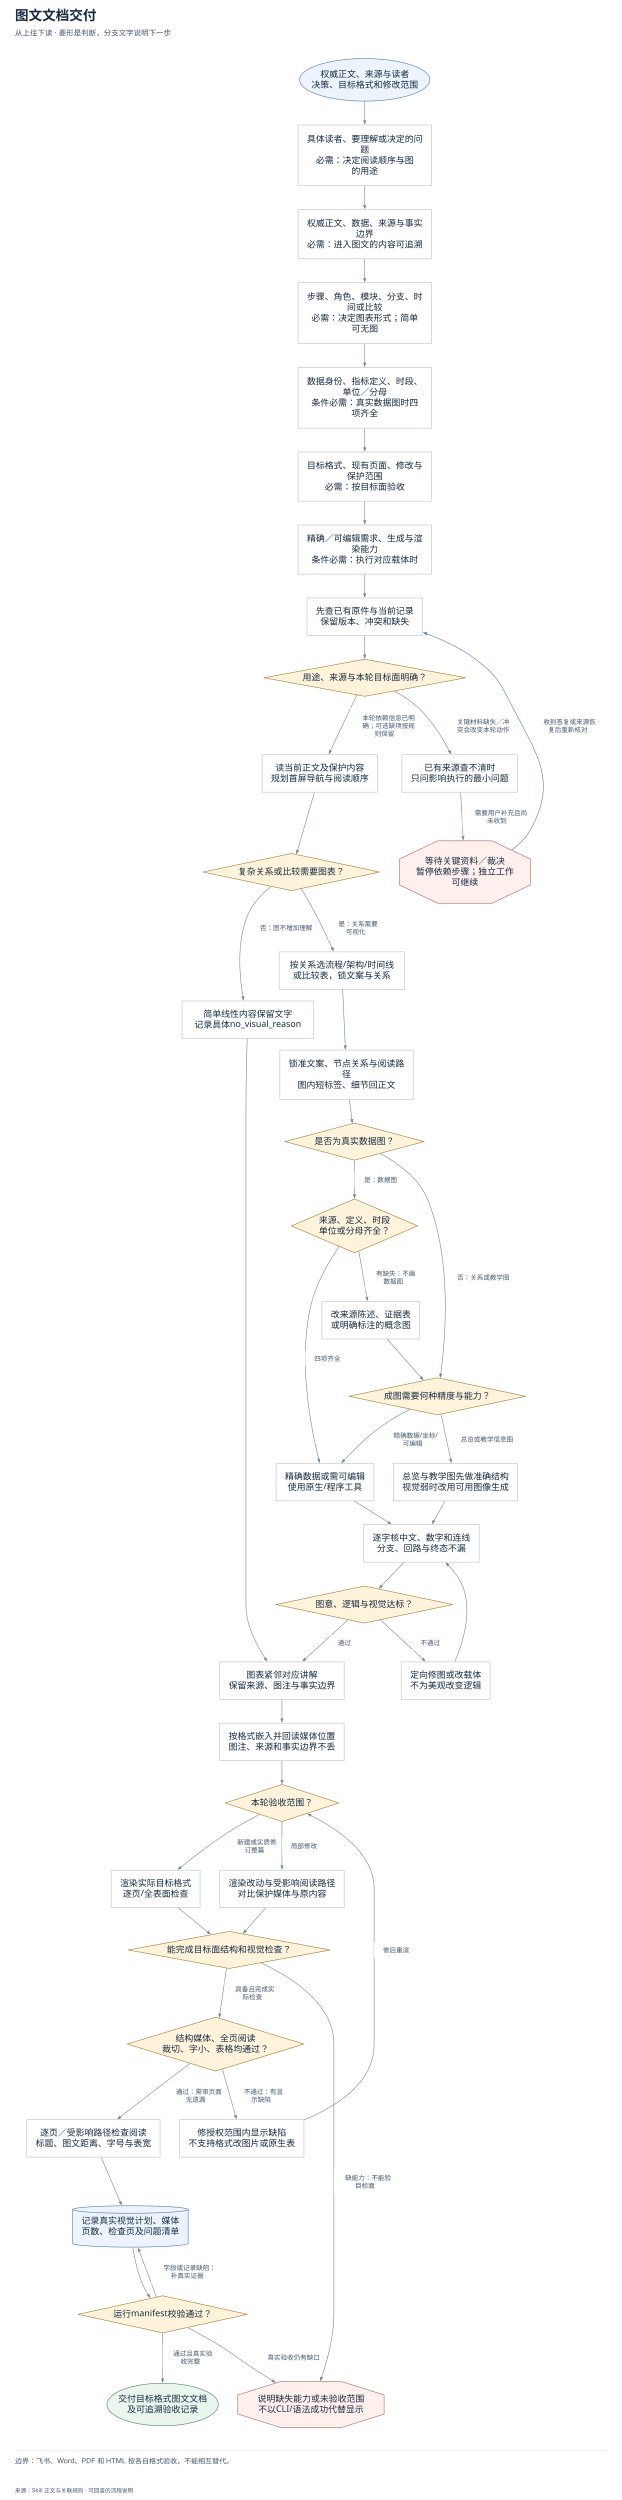
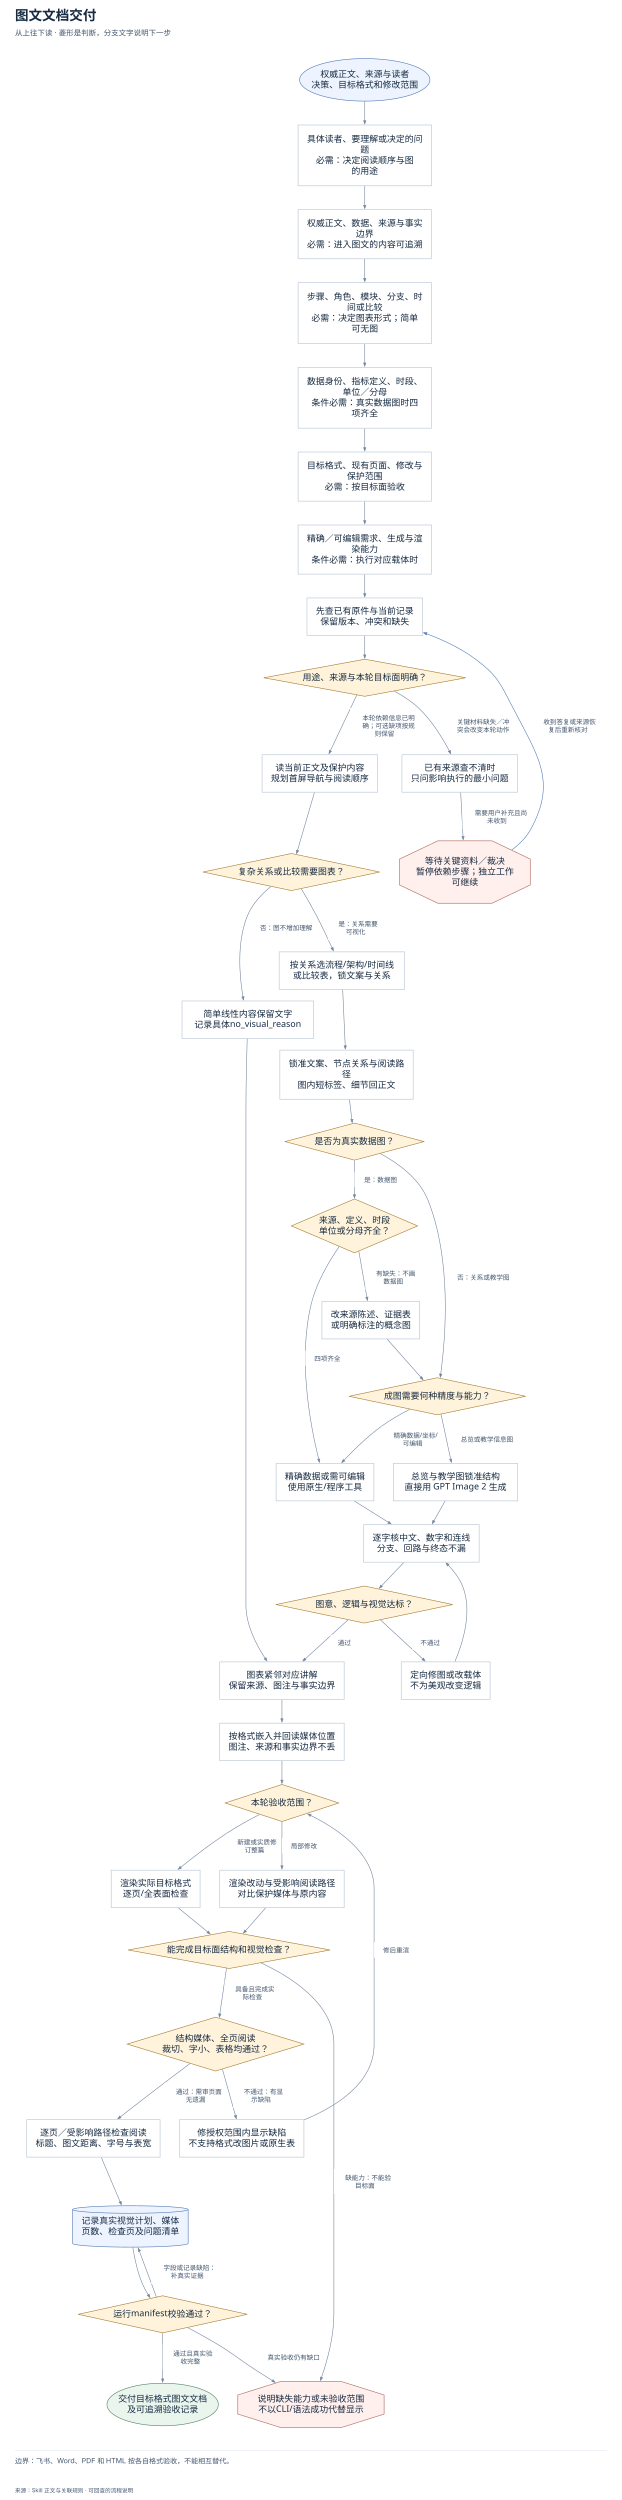
<svg xmlns="http://www.w3.org/2000/svg" data-artifact-sha256="50a462e231dda37c123e72fa4818149b2a394c55366f23f136367c5c7f6d0047" viewBox="0 0 1329.00 5344.00" width="1329.00" height="5344.00" role="img" aria-labelledby="title desc" data-entry-x="779.69" data-definition-sha256="e67b9686ef25dce59b0fc3d3641ad35fe574919815a71d1eef612246028b77f5" data-renderer="viz-3.31.0">
  <rect width="100%" height="100%" fill="white" />
  <g font-family="-apple-system,BlinkMacSystemFont,PingFang SC,sans-serif" fill="#172b42">
    <text x="32" y="43" font-size="29" font-weight="600">图文文档交付</text>
    <text x="32" y="76" font-size="16" fill="#43566e">从上往下读 · 菱形是判断，分支文字说明下一步</text>
  </g>
  <svg x="32.00" y="100" width="1265" height="5114" viewBox="0 0 1265 5114">
    <g id="graph0" class="graph" transform="scale(1 1) rotate(0) translate(25.2 5089.13)">
      <g id="edge30" class="edge">
        <path fill="none" stroke="#71839b" stroke-width="1.2" d="M722.49,-4972.59C722.49,-4959.7 722.49,-4945.29 722.49,-4931.15" />
        <polygon fill="#71839b" stroke="#71839b" stroke-width="1.2" points="724.94,-4931.22 722.49,-4924.22 720.04,-4931.22 724.94,-4931.22" />
      </g>
      <g id="edge1" class="edge">
        <path fill="none" stroke="#71839b" stroke-width="1.2" d="M615.01,-3495.5C604.65,-3460.05 589.41,-3407.91 578.57,-3370.84" />
        <polygon fill="#71839b" stroke="#71839b" stroke-width="1.2" points="581.02,-3370.48 576.7,-3364.45 576.32,-3371.86 581.02,-3370.48" />
      </g>
      <g id="edge2" class="edge">
        <path fill="none" stroke="#71839b" stroke-width="1.2" d="M522.07,-3294.41C503.05,-3278.74 482.74,-3257.71 472.49,-3233.4 448.63,-3176.82 454.34,-3104.74 462.13,-3058.09" />
        <polygon fill="#71839b" stroke="#71839b" stroke-width="1.2" points="464.5,-3058.8 463.29,-3051.48 459.67,-3057.95 464.5,-3058.8" />
        <polygon fill="white" stroke="none" points="472.49,-3189.9 472.49,-3222.9 608.49,-3222.9 608.49,-3189.9 472.49,-3189.9" />
        <text xml:space="preserve" text-anchor="start" x="498.49" y="-3200.8" font-family="PingFang SC" font-size="14.00" fill="#43566e">否：图不增加理解</text>
      </g>
      <g id="edge3" class="edge">
        <path fill="none" stroke="#71839b" stroke-width="1.2" d="M586.64,-3289.62C596.67,-3272.86 608.59,-3252.3 618.49,-3233.4 630.49,-3210.49 642.75,-3184.48 652.65,-3162.72" />
        <polygon fill="#71839b" stroke="#71839b" stroke-width="1.2" points="654.78,-3163.96 655.43,-3156.57 650.31,-3161.94 654.78,-3163.96" />
        <polygon fill="white" stroke="none" points="643.7,-3179.4 643.7,-3233.4 751.7,-3233.4 751.7,-3179.4 643.7,-3179.4" />
        <text xml:space="preserve" text-anchor="start" x="666.2" y="-3209.2" font-family="PingFang SC" font-size="14.00" fill="#43566e">是：关系需要</text>
        <text xml:space="preserve" text-anchor="start" x="681.95" y="-3192.4" font-family="PingFang SC" font-size="14.00" fill="#43566e">可视化</text>
      </g>
      <g id="edge4" class="edge">
        <path fill="none" stroke="#71839b" stroke-width="1.2" d="M471.2,-2969.04C470.03,-2929.85 468.49,-2868 468.49,-2814.44 468.49,-2814.44 468.49,-2814.44 468.49,-1758.26 468.49,-1716.9 489.51,-1674.91 509.59,-1644.25" />
        <polygon fill="#71839b" stroke="#71839b" stroke-width="1.2" points="511.51,-1645.78 513.38,-1638.61 507.44,-1643.05 511.51,-1645.78" />
      </g>
      <g id="edge42" class="edge">
        <path fill="none" stroke="#71839b" stroke-width="1.2" d="M675.28,-3073.99C676.8,-3040.48 679,-2991.83 680.75,-2953.4" />
        <polygon fill="#71839b" stroke="#71839b" stroke-width="1.2" points="683.18,-2953.78 681.05,-2946.68 678.29,-2953.56 683.18,-2953.78" />
      </g>
      <g id="edge5" class="edge">
        <path fill="none" stroke="#71839b" stroke-width="1.2" d="M700.49,-2708.73C700.49,-2687.2 700.49,-2659.9 700.49,-2635.2" />
        <polygon fill="#71839b" stroke="#71839b" stroke-width="1.2" points="702.94,-2635.4 700.49,-2628.4 698.04,-2635.4 702.94,-2635.4" />
        <polygon fill="white" stroke="none" points="700.49,-2651.24 700.49,-2684.24 794.49,-2684.24 794.49,-2651.24 700.49,-2651.24" />
        <text xml:space="preserve" text-anchor="start" x="721.24" y="-2662.14" font-family="PingFang SC" font-size="14.00" fill="#43566e">是：数据图</text>
      </g>
      <g id="edge6" class="edge">
        <path fill="none" stroke="#71839b" stroke-width="1.2" d="M755.49,-2723.38C792.61,-2703.36 838.06,-2671.02 856.49,-2626.24 908.86,-2498.98 895.59,-2331.49 884.88,-2251.64" />
        <polygon fill="#71839b" stroke="#71839b" stroke-width="1.2" points="887.36,-2251.67 883.97,-2245.07 882.51,-2252.34 887.36,-2251.67" />
        <polygon fill="white" stroke="none" points="893.93,-2442.54 893.93,-2475.54 1029.93,-2475.54 1029.93,-2442.54 893.93,-2442.54" />
        <text xml:space="preserve" text-anchor="start" x="919.93" y="-2453.44" font-family="PingFang SC" font-size="14.00" fill="#43566e">否：关系或教学图</text>
      </g>
      <g id="edge8" class="edge">
        <path fill="none" stroke="#71839b" stroke-width="1.2" d="M709.82,-2514.41C715.18,-2483.83 721.87,-2445.72 727.07,-2416.05" />
        <polygon fill="#71839b" stroke="#71839b" stroke-width="1.2" points="729.45,-2416.64 728.25,-2409.32 724.63,-2415.79 729.45,-2416.64" />
        <polygon fill="white" stroke="none" points="724.17,-2432.04 724.17,-2486.04 832.17,-2486.04 832.17,-2432.04 724.17,-2432.04" />
        <text xml:space="preserve" text-anchor="start" x="746.67" y="-2461.84" font-family="PingFang SC" font-size="14.00" fill="#43566e">有缺失：不画</text>
        <text xml:space="preserve" text-anchor="start" x="762.42" y="-2445.04" font-family="PingFang SC" font-size="14.00" fill="#43566e">数据图</text>
      </g>
      <g id="edge7" class="edge">
        <path fill="none" stroke="#71839b" stroke-width="1.2" d="M667.95,-2524.66C646.7,-2493.76 620.84,-2450.11 609.49,-2407.04 578.3,-2288.74 605.8,-2143.39 624.17,-2069.65" />
        <polygon fill="#71839b" stroke="#71839b" stroke-width="1.2" points="626.45,-2070.6 625.8,-2063.21 621.7,-2069.4 626.45,-2070.6" />
        <polygon fill="white" stroke="none" points="595.51,-2269.05 595.51,-2302.05 675.51,-2302.05 675.51,-2269.05 595.51,-2269.05" />
        <text xml:space="preserve" text-anchor="start" x="614.51" y="-2279.95" font-family="PingFang SC" font-size="14.00" fill="#43566e">四项齐全</text>
      </g>
      <g id="edge9" class="edge">
        <path fill="none" stroke="#71839b" stroke-width="1.2" d="M770.23,-2326.76C792.23,-2301.87 820.6,-2269.79 842.63,-2244.87" />
        <polygon fill="#71839b" stroke="#71839b" stroke-width="1.2" points="844.37,-2246.6 847.17,-2239.74 840.7,-2243.36 844.37,-2246.6" />
      </g>
      <g id="edge10" class="edge">
        <path fill="none" stroke="#71839b" stroke-width="1.2" d="M818.69,-2176.59C798.53,-2166.28 776.32,-2153.64 757.49,-2139.85 728.6,-2118.69 699.87,-2090.75 677.77,-2067.37" />
        <polygon fill="#71839b" stroke="#71839b" stroke-width="1.2" points="679.82,-2065.98 673.25,-2062.54 676.25,-2069.33 679.82,-2065.98" />
        <polygon fill="white" stroke="none" points="757.49,-2085.85 757.49,-2139.85 881.49,-2139.85 881.49,-2085.85 757.49,-2085.85" />
        <text xml:space="preserve" text-anchor="start" x="784.1" y="-2115.65" font-family="PingFang SC" font-size="14.00" fill="#43566e">精确数据/坐标/</text>
        <text xml:space="preserve" text-anchor="start" x="803.74" y="-2098.85" font-family="PingFang SC" font-size="14.00" fill="#43566e">可编辑</text>
      </g>
      <g id="edge11" class="edge">
        <path fill="none" stroke="#71839b" stroke-width="1.2" d="M885.47,-2166.26C891.48,-2138.28 899.77,-2099.72 906.26,-2069.48" />
        <polygon fill="#71839b" stroke="#71839b" stroke-width="1.2" points="908.58,-2070.32 907.66,-2062.96 903.79,-2069.29 908.58,-2070.32" />
        <polygon fill="white" stroke="none" points="901.63,-2096.35 901.63,-2129.35 1037.63,-2129.35 1037.63,-2096.35 901.63,-2096.35" />
        <text xml:space="preserve" text-anchor="start" x="927.63" y="-2107.25" font-family="PingFang SC" font-size="14.00" fill="#43566e">总览或教学信息图</text>
      </g>
      <g id="edge12" class="edge">
        <path fill="none" stroke="#71839b" stroke-width="1.2" d="M700.69,-1980.27C723.63,-1965.91 749.68,-1949.6 773.19,-1934.88" />
        <polygon fill="#71839b" stroke="#71839b" stroke-width="1.2" points="774.23,-1937.12 778.86,-1931.33 771.63,-1932.97 774.23,-1937.12" />
      </g>
      <g id="edge13" class="edge">
        <path fill="none" stroke="#71839b" stroke-width="1.2" d="M894.19,-1980.45C886.62,-1967.07 878.08,-1951.99 870.2,-1938.06" />
        <polygon fill="#71839b" stroke="#71839b" stroke-width="1.2" points="872.38,-1936.93 866.8,-1932.05 868.11,-1939.35 872.38,-1936.93" />
      </g>
      <g id="edge14" class="edge">
        <path fill="none" stroke="#71839b" stroke-width="1.2" d="M806.22,-1849.58C791,-1833.54 773.45,-1815.04 758.28,-1799.05" />
        <polygon fill="#71839b" stroke="#71839b" stroke-width="1.2" points="760.22,-1797.53 753.63,-1794.14 756.67,-1800.91 760.22,-1797.53" />
      </g>
      <g id="edge15" class="edge">
        <path fill="none" stroke="#71839b" stroke-width="1.2" d="M755.86,-1726.54C781.74,-1702.66 817.56,-1669.59 846.44,-1642.94" />
        <polygon fill="#71839b" stroke="#71839b" stroke-width="1.2" points="848.05,-1644.79 851.53,-1638.24 844.73,-1641.19 848.05,-1644.79" />
        <polygon fill="white" stroke="none" points="824.07,-1661.66 824.07,-1694.66 890.07,-1694.66 890.07,-1661.66 824.07,-1661.66" />
        <text xml:space="preserve" text-anchor="start" x="841.32" y="-1672.56" font-family="PingFang SC" font-size="14.00" fill="#43566e">不通过</text>
      </g>
      <g id="edge17" class="edge">
        <path fill="none" stroke="#71839b" stroke-width="1.2" d="M686.72,-1726.54C660.55,-1702.66 624.31,-1669.59 595.1,-1642.94" />
        <polygon fill="#71839b" stroke="#71839b" stroke-width="1.2" points="596.76,-1641.14 589.94,-1638.23 593.46,-1644.76 596.76,-1641.14" />
        <polygon fill="white" stroke="none" points="649.25,-1661.66 649.25,-1694.66 701.25,-1694.66 701.25,-1661.66 649.25,-1661.66" />
        <text xml:space="preserve" text-anchor="start" x="664.75" y="-1672.56" font-family="PingFang SC" font-size="14.00" fill="#43566e">通过</text>
      </g>
      <g id="edge16" class="edge">
        <path fill="none" stroke="#71839b" stroke-width="1.2" d="M915.1,-1637.21C932.88,-1678.79 953.26,-1745.47 931.49,-1798.86 924.75,-1815.39 913.36,-1830.52 900.97,-1843.48" />
        <polygon fill="#71839b" stroke="#71839b" stroke-width="1.2" points="899.31,-1841.68 896.11,-1848.37 902.78,-1845.13 899.31,-1841.68" />
      </g>
      <g id="edge44" class="edge">
        <path fill="none" stroke="#71839b" stroke-width="1.2" d="M545.49,-1556.27C545.49,-1543.26 545.49,-1528.64 545.49,-1515.04" />
        <polygon fill="#71839b" stroke="#71839b" stroke-width="1.2" points="547.94,-1515.1 545.49,-1508.1 543.04,-1515.1 547.94,-1515.1" />
      </g>
      <g id="edge18" class="edge">
        <path fill="none" stroke="#71839b" stroke-width="1.2" d="M497.65,-1310.6C475.78,-1299.28 449.82,-1285.02 427.49,-1270.48 393.41,-1248.29 357.37,-1220.52 328.94,-1197.49" />
        <polygon fill="#71839b" stroke="#71839b" stroke-width="1.2" points="330.64,-1195.72 323.66,-1193.2 327.54,-1199.52 330.64,-1195.72" />
        <polygon fill="white" stroke="none" points="427.49,-1216.48 427.49,-1270.48 535.49,-1270.48 535.49,-1216.48 427.49,-1216.48" />
        <text xml:space="preserve" text-anchor="start" x="449.99" y="-1246.28" font-family="PingFang SC" font-size="14.00" fill="#43566e">新建或实质修</text>
        <text xml:space="preserve" text-anchor="start" x="465.74" y="-1229.48" font-family="PingFang SC" font-size="14.00" fill="#43566e">订整篇</text>
      </g>
      <g id="edge19" class="edge">
        <path fill="none" stroke="#71839b" stroke-width="1.2" d="M545.49,-1295.12C545.49,-1267.43 545.49,-1230.05 545.49,-1200.51" />
        <polygon fill="#71839b" stroke="#71839b" stroke-width="1.2" points="547.94,-1200.82 545.49,-1193.82 543.04,-1200.82 547.94,-1200.82" />
        <polygon fill="white" stroke="none" points="545.49,-1226.98 545.49,-1259.98 625.49,-1259.98 625.49,-1226.98 545.49,-1226.98" />
        <text xml:space="preserve" text-anchor="start" x="564.49" y="-1237.88" font-family="PingFang SC" font-size="14.00" fill="#43566e">局部修改</text>
      </g>
      <g id="edge20" class="edge">
        <path fill="none" stroke="#71839b" stroke-width="1.2" d="M323.45,-1111.2C343.62,-1094.68 366.98,-1075.54 386.89,-1059.23" />
        <polygon fill="#71839b" stroke="#71839b" stroke-width="1.2" points="388.24,-1061.3 392.1,-1054.97 385.13,-1057.51 388.24,-1061.3" />
      </g>
      <g id="edge21" class="edge">
        <path fill="none" stroke="#71839b" stroke-width="1.2" d="M510.97,-1111.2C497.23,-1095.56 481.43,-1077.58 467.62,-1061.87" />
        <polygon fill="#71839b" stroke="#71839b" stroke-width="1.2" points="469.5,-1060.3 463.04,-1056.66 465.82,-1063.53 469.5,-1060.3" />
      </g>
      <g id="edge22" class="edge">
        <path fill="none" stroke="#71839b" stroke-width="1.2" d="M500.61,-993.28C566.51,-962.55 656.49,-905.13 656.49,-820.69 656.49,-820.69 656.49,-820.69 656.49,-241.06 656.49,-194.95 642.9,-144.48 630.04,-107.04" />
        <polygon fill="#71839b" stroke="#71839b" stroke-width="1.2" points="632.37,-106.28 627.74,-100.49 627.74,-107.9 632.37,-106.28" />
        <polygon fill="white" stroke="none" points="656.49,-499.1 656.49,-553.1 778.49,-553.1 778.49,-499.1 656.49,-499.1" />
        <text xml:space="preserve" text-anchor="start" x="680.74" y="-528.9" font-family="PingFang SC" font-size="14.00" fill="#43566e">缺能力：不能验</text>
        <text xml:space="preserve" text-anchor="start" x="701.74" y="-512.1" font-family="PingFang SC" font-size="14.00" fill="#43566e">目标面</text>
      </g>
      <g id="edge23" class="edge">
        <path fill="none" stroke="#71839b" stroke-width="1.2" d="M426.97,-981.95C422.94,-954.28 417.39,-916.15 412.69,-883.91" />
        <polygon fill="#71839b" stroke="#71839b" stroke-width="1.2" points="415.15,-883.79 411.72,-877.22 410.3,-884.5 415.15,-883.79" />
        <polygon fill="white" stroke="none" points="423.11,-902.29 423.11,-956.29 531.11,-956.29 531.11,-902.29 423.11,-902.29" />
        <text xml:space="preserve" text-anchor="start" x="445.61" y="-932.09" font-family="PingFang SC" font-size="14.00" fill="#43566e">具备且完成实</text>
        <text xml:space="preserve" text-anchor="start" x="461.36" y="-915.29" font-family="PingFang SC" font-size="14.00" fill="#43566e">际检查</text>
      </g>
      <g id="edge24" class="edge">
        <path fill="none" stroke="#71839b" stroke-width="1.2" d="M418.27,-765.99C426.92,-735.16 437.76,-696.55 446.14,-666.66" />
        <polygon fill="#71839b" stroke="#71839b" stroke-width="1.2" points="448.42,-667.62 447.95,-660.22 443.7,-666.3 448.42,-667.62" />
        <polygon fill="white" stroke="none" points="441.37,-683.09 441.37,-737.09 549.37,-737.09 549.37,-683.09 441.37,-683.09" />
        <text xml:space="preserve" text-anchor="start" x="463.87" y="-712.89" font-family="PingFang SC" font-size="14.00" fill="#43566e">不通过：有显</text>
        <text xml:space="preserve" text-anchor="start" x="479.62" y="-696.09" font-family="PingFang SC" font-size="14.00" fill="#43566e">示缺陷</text>
      </g>
      <g id="edge46" class="edge">
        <path fill="none" stroke="#71839b" stroke-width="1.2" d="M349.01,-778.2C331.55,-765.14 312.16,-750.56 294.49,-737.09 263.01,-713.09 228.1,-686.02 199.69,-663.88" />
        <polygon fill="#71839b" stroke="#71839b" stroke-width="1.2" points="201.44,-662.14 194.42,-659.76 198.43,-666 201.44,-662.14" />
        <polygon fill="white" stroke="none" points="294.49,-683.09 294.49,-737.09 416.49,-737.09 416.49,-683.09 294.49,-683.09" />
        <text xml:space="preserve" text-anchor="start" x="318.74" y="-712.89" font-family="PingFang SC" font-size="14.00" fill="#43566e">通过：需审页面</text>
        <text xml:space="preserve" text-anchor="start" x="339.74" y="-696.09" font-family="PingFang SC" font-size="14.00" fill="#43566e">无遗漏</text>
      </g>
      <g id="edge25" class="edge">
        <path fill="none" stroke="#71839b" stroke-width="1.2" d="M592.7,-657.67C666.1,-687.98 742.49,-738.73 742.49,-818.69 742.49,-1152.48 742.49,-1152.48 742.49,-1152.48 742.49,-1227.5 664.32,-1280.06 606.46,-1308.7" />
        <polygon fill="#71839b" stroke="#71839b" stroke-width="1.2" points="605.66,-1306.36 600.43,-1311.62 607.8,-1310.77 605.66,-1306.36" />
        <polygon fill="white" stroke="none" points="742.49,-1004.39 742.49,-1037.39 822.49,-1037.39 822.49,-1004.39 742.49,-1004.39" />
        <text xml:space="preserve" text-anchor="start" x="761.49" y="-1015.29" font-family="PingFang SC" font-size="14.00" fill="#43566e">修后重渲</text>
      </g>
      <g id="edge26" class="edge">
        <path fill="none" stroke="#71839b" stroke-width="1.2" d="M226.61,-385.22C230.43,-361.34 236.88,-331.61 247.49,-306.66 250.81,-298.84 255.15,-290.97 259.79,-283.56" />
        <polygon fill="#71839b" stroke="#71839b" stroke-width="1.2" points="261.74,-285.05 263.5,-277.84 257.63,-282.37 261.74,-285.05" />
      </g>
      <g id="edge29" class="edge">
        <path fill="none" stroke="#71839b" stroke-width="1.2" d="M343.99,-213.67C364.42,-202.83 387.78,-189.98 408.49,-177.46 445.19,-155.25 452.44,-146.7 488.49,-123.46 500.33,-115.82 512.93,-107.88 525.33,-100.16" />
        <polygon fill="#71839b" stroke="#71839b" stroke-width="1.2" points="526.4,-102.38 531.06,-96.61 523.82,-98.22 526.4,-102.38" />
        <polygon fill="white" stroke="none" points="488.49,-133.96 488.49,-166.96 624.49,-166.96 624.49,-133.96 488.49,-133.96" />
        <text xml:space="preserve" text-anchor="start" x="514.49" y="-144.86" font-family="PingFang SC" font-size="14.00" fill="#43566e">真实验收仍有缺口</text>
      </g>
      <g id="edge28" class="edge">
        <path fill="none" stroke="#71839b" stroke-width="1.2" d="M277.08,-279.17C266.73,-307.04 252.27,-345.98 240.69,-377.15" />
        <polygon fill="#71839b" stroke="#71839b" stroke-width="1.2" points="238.44,-376.19 238.3,-383.61 243.03,-377.9 238.44,-376.19" />
        <polygon fill="white" stroke="none" points="266.2,-306.66 266.2,-360.66 402.2,-360.66 402.2,-306.66 266.2,-306.66" />
        <text xml:space="preserve" text-anchor="start" x="292.2" y="-336.46" font-family="PingFang SC" font-size="14.00" fill="#43566e">字段或记录缺陷：</text>
        <text xml:space="preserve" text-anchor="start" x="307.95" y="-319.66" font-family="PingFang SC" font-size="14.00" fill="#43566e">补真实证据</text>
      </g>
      <g id="edge27" class="edge">
        <path fill="none" stroke="#71839b" stroke-width="1.2" d="M290.49,-201.98C290.49,-173.67 290.49,-135.06 290.49,-103.87" />
        <polygon fill="#71839b" stroke="#71839b" stroke-width="1.2" points="292.94,-104.1 290.49,-97.1 288.04,-104.1 292.94,-104.1" />
        <polygon fill="white" stroke="none" points="290.49,-123.46 290.49,-177.46 398.49,-177.46 398.49,-123.46 290.49,-123.46" />
        <text xml:space="preserve" text-anchor="start" x="312.99" y="-153.26" font-family="PingFang SC" font-size="14.00" fill="#43566e">通过且真实验</text>
        <text xml:space="preserve" text-anchor="start" x="328.74" y="-136.46" font-family="PingFang SC" font-size="14.00" fill="#43566e">收完整</text>
      </g>
      <g id="edge31" class="edge">
        <path fill="none" stroke="#71839b" stroke-width="1.2" d="M722.49,-4791.58C722.49,-4777.99 722.49,-4763.69 722.49,-4750.24" />
        <polygon fill="#71839b" stroke="#71839b" stroke-width="1.2" points="724.94,-4750.36 722.49,-4743.36 720.04,-4750.36 724.94,-4750.36" />
      </g>
      <g id="edge32" class="edge">
        <path fill="none" stroke="#71839b" stroke-width="1.2" d="M722.49,-4635.68C722.49,-4622.47 722.49,-4608.03 722.49,-4593.99" />
        <polygon fill="#71839b" stroke="#71839b" stroke-width="1.2" points="724.94,-4594.12 722.49,-4587.12 720.04,-4594.12 724.94,-4594.12" />
      </g>
      <g id="edge33" class="edge">
        <path fill="none" stroke="#71839b" stroke-width="1.2" d="M722.49,-4454.31C722.49,-4440.87 722.49,-4426.62 722.49,-4412.91" />
        <polygon fill="#71839b" stroke="#71839b" stroke-width="1.2" points="724.94,-4413.27 722.49,-4406.27 720.04,-4413.27 724.94,-4413.27" />
      </g>
      <g id="edge34" class="edge">
        <path fill="none" stroke="#71839b" stroke-width="1.2" d="M722.49,-4273.54C722.49,-4259.95 722.49,-4245.65 722.49,-4232.2" />
        <polygon fill="#71839b" stroke="#71839b" stroke-width="1.2" points="724.94,-4232.32 722.49,-4225.32 720.04,-4232.32 724.94,-4232.32" />
      </g>
      <g id="edge35" class="edge">
        <path fill="none" stroke="#71839b" stroke-width="1.2" d="M722.49,-4117.71C722.49,-4104.32 722.49,-4089.79 722.49,-4076" />
        <polygon fill="#71839b" stroke="#71839b" stroke-width="1.2" points="724.94,-4076.33 722.49,-4069.33 720.04,-4076.33 724.94,-4076.33" />
      </g>
      <g id="edge36" class="edge">
        <path fill="none" stroke="#71839b" stroke-width="1.2" d="M722.49,-3961.55C722.49,-3947.96 722.49,-3933.38 722.49,-3920" />
        <polygon fill="#71839b" stroke="#71839b" stroke-width="1.2" points="724.94,-3920.22 722.49,-3913.22 720.04,-3920.22 724.94,-3920.22" />
      </g>
      <g id="edge37" class="edge">
        <path fill="none" stroke="#71839b" stroke-width="1.2" d="M722.49,-3830.66C722.49,-3817.58 722.49,-3802.85 722.49,-3789.19" />
        <polygon fill="#71839b" stroke="#71839b" stroke-width="1.2" points="724.94,-3789.21 722.49,-3782.21 720.04,-3789.21 724.94,-3789.21" />
      </g>
      <g id="edge38" class="edge">
        <path fill="none" stroke="#71839b" stroke-width="1.2" d="M705.55,-3703.6C689.77,-3670.3 666.14,-3620.43 648.82,-3583.89" />
        <polygon fill="#71839b" stroke="#71839b" stroke-width="1.2" points="651.22,-3583.23 646.01,-3577.95 646.79,-3585.32 651.22,-3583.23" />
        <polygon fill="white" stroke="none" points="691.44,-3600.75 691.44,-3675.75 827.44,-3675.75 827.44,-3600.75 691.44,-3600.75" />
        <text xml:space="preserve" text-anchor="start" x="717.44" y="-3649.45" font-family="PingFang SC" font-size="14.00" fill="#43566e">本轮依赖信息已明</text>
        <text xml:space="preserve" text-anchor="start" x="717.44" y="-3632.65" font-family="PingFang SC" font-size="14.00" fill="#43566e">确；可选缺项按规</text>
        <text xml:space="preserve" text-anchor="start" x="743.69" y="-3615.85" font-family="PingFang SC" font-size="14.00" fill="#43566e">则保留</text>
      </g>
      <g id="edge39" class="edge">
        <path fill="none" stroke="#71839b" stroke-width="1.2" d="M785.69,-3711.73C803.69,-3702.01 822.46,-3689.91 837.49,-3675.75 865.25,-3649.59 888,-3612.89 903.41,-3583.77" />
        <polygon fill="#71839b" stroke="#71839b" stroke-width="1.2" points="905.47,-3585.11 906.52,-3577.77 901.12,-3582.85 905.47,-3585.11" />
        <polygon fill="white" stroke="none" points="893.57,-3611.25 893.57,-3665.25 1029.57,-3665.25 1029.57,-3611.25 893.57,-3611.25" />
        <text xml:space="preserve" text-anchor="start" x="919.57" y="-3641.05" font-family="PingFang SC" font-size="14.00" fill="#43566e">关键材料缺失／冲</text>
        <text xml:space="preserve" text-anchor="start" x="919.57" y="-3624.25" font-family="PingFang SC" font-size="14.00" fill="#43566e">突会改变本轮动作</text>
      </g>
      <g id="edge40" class="edge">
        <path fill="none" stroke="#71839b" stroke-width="1.2" d="M927.56,-3495.5C928.96,-3468.84 930.87,-3432.74 932.55,-3400.71" />
        <polygon fill="#71839b" stroke="#71839b" stroke-width="1.2" points="934.98,-3401.17 932.91,-3394.05 930.09,-3400.91 934.98,-3401.17" />
        <polygon fill="white" stroke="none" points="931.65,-3416.76 931.65,-3470.76 1067.65,-3470.76 1067.65,-3416.76 931.65,-3416.76" />
        <text xml:space="preserve" text-anchor="start" x="957.65" y="-3446.56" font-family="PingFang SC" font-size="14.00" fill="#43566e">需要用户补充且尚</text>
        <text xml:space="preserve" text-anchor="start" x="983.9" y="-3429.76" font-family="PingFang SC" font-size="14.00" fill="#43566e">未收到</text>
      </g>
      <g id="edge41" class="edge">
        <path fill="none" stroke="#5279b4" stroke-width="1.2" d="M1036.52,-3372.07C1052.98,-3384.21 1067.8,-3399 1077.49,-3416.76 1133.23,-3518.88 1092.97,-3572.43 1039.49,-3675.75 1012.65,-3727.6 1006.34,-3745.11 959.49,-3779.95 928.46,-3803.03 890.82,-3820.86 854.75,-3834.34" />
        <polygon fill="#5279b4" stroke="#5279b4" stroke-width="1.2" points="854.04,-3831.99 848.31,-3836.7 855.72,-3836.59 854.04,-3831.99" />
        <polygon fill="white" stroke="none" points="1078.2,-3611.25 1078.2,-3665.25 1214.2,-3665.25 1214.2,-3611.25 1078.2,-3611.25" />
        <text xml:space="preserve" text-anchor="start" x="1104.2" y="-3641.05" font-family="PingFang SC" font-size="14.00" fill="#43566e">收到答复或来源恢</text>
        <text xml:space="preserve" text-anchor="start" x="1114.7" y="-3624.25" font-family="PingFang SC" font-size="14.00" fill="#43566e">复后重新核对</text>
      </g>
      <g id="edge43" class="edge">
        <path fill="none" stroke="#71839b" stroke-width="1.2" d="M689.72,-2839.19C691.43,-2825 693.28,-2809.7 694.94,-2795.85" />
        <polygon fill="#71839b" stroke="#71839b" stroke-width="1.2" points="697.34,-2796.48 695.74,-2789.24 692.47,-2795.89 697.34,-2796.48" />
      </g>
      <g id="edge45" class="edge">
        <path fill="none" stroke="#71839b" stroke-width="1.2" d="M545.49,-1425.4C545.49,-1412.31 545.49,-1397.58 545.49,-1383.92" />
        <polygon fill="#71839b" stroke="#71839b" stroke-width="1.2" points="547.94,-1383.94 545.49,-1376.94 543.04,-1383.94 547.94,-1383.94" />
      </g>
      <g id="edge47" class="edge">
        <path fill="none" stroke="#71839b" stroke-width="1.2" d="M159.24,-577.6C171.01,-549.87 186.86,-512.5 199.62,-482.42" />
        <polygon fill="#71839b" stroke="#71839b" stroke-width="1.2" points="201.78,-483.62 202.25,-476.22 197.26,-481.7 201.78,-483.62" />
      </g>
      <g id="node1" class="node">
        <ellipse fill="#edf4ff" stroke="#5279b4" stroke-width="1.25" cx="722.49" cy="-5018.45" rx="139.24" ry="45.48" />
        <text xml:space="preserve" text-anchor="middle" x="722.49" y="-5024.15" font-family="PingFang SC" font-size="19.00" fill="#172b42">权威正文、来源与读者</text>
        <text xml:space="preserve" text-anchor="middle" x="722.49" y="-5001.35" font-family="PingFang SC" font-size="19.00" fill="#172b42">决策、目标格式和修改范围</text>
      </g>
      <g id="node2" class="node">
        <polygon fill="#ffffff" stroke="#b4c1d1" stroke-width="1.25" points="750,-3575.75 502.97,-3575.75 502.97,-3495.76 750,-3495.76 750,-3575.75" />
        <text xml:space="preserve" text-anchor="middle" x="626.49" y="-3541.45" font-family="PingFang SC" font-size="19.00" fill="#172b42">读当前正文及保护内容</text>
        <text xml:space="preserve" text-anchor="middle" x="626.49" y="-3518.65" font-family="PingFang SC" font-size="19.00" fill="#172b42">规划首屏导航与阅读顺序</text>
      </g>
      <g id="node3" class="node">
        <polygon fill="#fff4db" stroke="#a67c32" stroke-width="1.25" points="565.49,-3364.68 376.63,-3325.08 565.49,-3285.48 754.34,-3325.08 565.49,-3364.68" />
        <text xml:space="preserve" text-anchor="middle" x="565.49" y="-3319.38" font-family="PingFang SC" font-size="19.00" fill="#172b42">复杂关系或比较需要图表？</text>
      </g>
      <g id="node4" class="node">
        <polygon fill="#ffffff" stroke="#b4c1d1" stroke-width="1.25" points="613.1,-3049.41 331.87,-3049.41 331.87,-2969.42 613.1,-2969.42 613.1,-3049.41" />
        <text xml:space="preserve" text-anchor="middle" x="472.49" y="-3015.11" font-family="PingFang SC" font-size="19.00" fill="#172b42">简单线性内容保留文字</text>
        <text xml:space="preserve" text-anchor="middle" x="472.49" y="-2992.31" font-family="PingFang SC" font-size="19.00" fill="#172b42">记录具体no_visual_reason</text>
      </g>
      <g id="node5" class="node">
        <polygon fill="#ffffff" stroke="#b4c1d1" stroke-width="1.25" points="807.44,-3154.4 539.53,-3154.4 539.53,-3074.41 807.44,-3074.41 807.44,-3154.4" />
        <text xml:space="preserve" text-anchor="middle" x="673.49" y="-3120.1" font-family="PingFang SC" font-size="19.00" fill="#172b42">按关系选流程/架构/时间线</text>
        <text xml:space="preserve" text-anchor="middle" x="673.49" y="-3097.3" font-family="PingFang SC" font-size="19.00" fill="#172b42">或比较表，锁文案与关系</text>
      </g>
      <g id="node6" class="node">
        <polygon fill="#fff4db" stroke="#a67c32" stroke-width="1.25" points="700.49,-2788.44 552.1,-2748.84 700.49,-2709.24 848.88,-2748.84 700.49,-2788.44" />
        <text xml:space="preserve" text-anchor="middle" x="700.49" y="-2743.14" font-family="PingFang SC" font-size="19.00" fill="#172b42">是否为真实数据图？</text>
      </g>
      <g id="node7" class="node">
        <polygon fill="#fff4db" stroke="#a67c32" stroke-width="1.25" points="700.49,-2626.24 565.6,-2568.64 700.49,-2511.04 835.38,-2568.64 700.49,-2626.24" />
        <text xml:space="preserve" text-anchor="middle" x="700.49" y="-2574.34" font-family="PingFang SC" font-size="19.00" fill="#172b42">来源、定义、时段</text>
        <text xml:space="preserve" text-anchor="middle" x="700.49" y="-2551.54" font-family="PingFang SC" font-size="19.00" fill="#172b42">单位或分母齐全？</text>
      </g>
      <g id="node8" class="node">
        <polygon fill="#ffffff" stroke="#b4c1d1" stroke-width="1.25" points="840,-2407.04 630.98,-2407.04 630.98,-2327.05 840,-2327.05 840,-2407.04" />
        <text xml:space="preserve" text-anchor="middle" x="735.49" y="-2372.74" font-family="PingFang SC" font-size="19.00" fill="#172b42">改来源陈述、证据表</text>
        <text xml:space="preserve" text-anchor="middle" x="735.49" y="-2349.94" font-family="PingFang SC" font-size="19.00" fill="#172b42">或明确标注的概念图</text>
      </g>
      <g id="node9" class="node">
        <polygon fill="#fff4db" stroke="#a67c32" stroke-width="1.25" points="877.49,-2244.05 688.63,-2204.45 877.49,-2164.85 1066.34,-2204.45 877.49,-2244.05" />
        <text xml:space="preserve" text-anchor="middle" x="877.49" y="-2198.75" font-family="PingFang SC" font-size="19.00" fill="#172b42">成图需要何种精度与能力？</text>
      </g>
      <g id="node10" class="node">
        <polygon fill="#ffffff" stroke="#b4c1d1" stroke-width="1.25" points="742,-2060.85 532.98,-2060.85 532.98,-1980.86 742,-1980.86 742,-2060.85" />
        <text xml:space="preserve" text-anchor="middle" x="637.49" y="-2026.55" font-family="PingFang SC" font-size="19.00" fill="#172b42">精确数据或需可编辑</text>
        <text xml:space="preserve" text-anchor="middle" x="637.49" y="-2003.75" font-family="PingFang SC" font-size="19.00" fill="#172b42">使用原生/程序工具</text>
      </g>
      <g id="node11" class="node">
        <polygon fill="#ffffff" stroke="#b4c1d1" stroke-width="1.25" points="1049.47,-2060.85 783.5,-2060.85 783.5,-1980.86 1049.47,-1980.86 1049.47,-2060.85" />
-         <text xml:space="preserve" text-anchor="middle" x="916.49" y="-2026.55" font-family="PingFang SC" font-size="19.00" fill="#172b42">总览与教学图先做准确结构</text>
-         <text xml:space="preserve" text-anchor="middle" x="916.49" y="-2003.75" font-family="PingFang SC" font-size="19.00" fill="#172b42">视觉弱时改用可用图像生成</text>
+         <text xml:space="preserve" text-anchor="middle" x="916.49" y="-2026.55" font-family="PingFang SC" font-size="19.00" fill="#172b42">总览与教学图锁准结构</text>
+         <text xml:space="preserve" text-anchor="middle" x="916.49" y="-2003.75" font-family="PingFang SC" font-size="19.00" fill="#172b42">直接用 GPT Image 2 生成</text>
      </g>
      <g id="node12" class="node">
        <polygon fill="#ffffff" stroke="#b4c1d1" stroke-width="1.25" points="967,-1929.86 719.97,-1929.86 719.97,-1849.86 967,-1849.86 967,-1929.86" />
        <text xml:space="preserve" text-anchor="middle" x="843.49" y="-1895.56" font-family="PingFang SC" font-size="19.00" fill="#172b42">逐字核中文、数字和连线</text>
        <text xml:space="preserve" text-anchor="middle" x="843.49" y="-1872.76" font-family="PingFang SC" font-size="19.00" fill="#172b42">分支、回路与终态不漏</text>
      </g>
      <g id="node13" class="node">
        <polygon fill="#fff4db" stroke="#a67c32" stroke-width="1.25" points="721.49,-1798.86 532.63,-1759.26 721.49,-1719.66 910.34,-1759.26 721.49,-1798.86" />
        <text xml:space="preserve" text-anchor="middle" x="721.49" y="-1753.56" font-family="PingFang SC" font-size="19.00" fill="#172b42">图意、逻辑与视觉达标？</text>
      </g>
      <g id="node14" class="node">
        <polygon fill="#ffffff" stroke="#b4c1d1" stroke-width="1.25" points="990.49,-1636.66 800.48,-1636.66 800.48,-1556.67 990.49,-1556.67 990.49,-1636.66" />
        <text xml:space="preserve" text-anchor="middle" x="895.49" y="-1602.37" font-family="PingFang SC" font-size="19.00" fill="#172b42">定向修图或改载体</text>
        <text xml:space="preserve" text-anchor="middle" x="895.49" y="-1579.57" font-family="PingFang SC" font-size="19.00" fill="#172b42">不为美观改变逻辑</text>
      </g>
      <g id="node15" class="node">
        <polygon fill="#ffffff" stroke="#b4c1d1" stroke-width="1.25" points="678.47,-1636.66 412.5,-1636.66 412.5,-1556.67 678.47,-1556.67 678.47,-1636.66" />
        <text xml:space="preserve" text-anchor="middle" x="545.49" y="-1602.37" font-family="PingFang SC" font-size="19.00" fill="#172b42">图表紧邻对应讲解</text>
        <text xml:space="preserve" text-anchor="middle" x="545.49" y="-1579.57" font-family="PingFang SC" font-size="19.00" fill="#172b42">保留来源、图注与事实边界</text>
      </g>
      <g id="node16" class="node">
        <polygon fill="#fff4db" stroke="#a67c32" stroke-width="1.25" points="545.49,-1374.68 424.06,-1335.08 545.49,-1295.48 666.92,-1335.08 545.49,-1374.68" />
        <text xml:space="preserve" text-anchor="middle" x="545.49" y="-1329.38" font-family="PingFang SC" font-size="19.00" fill="#172b42">本轮验收范围？</text>
      </g>
      <g id="node17" class="node">
        <polygon fill="#ffffff" stroke="#b4c1d1" stroke-width="1.25" points="370.49,-1191.48 180.48,-1191.48 180.48,-1111.49 370.49,-1111.49 370.49,-1191.48" />
        <text xml:space="preserve" text-anchor="middle" x="275.49" y="-1157.18" font-family="PingFang SC" font-size="19.00" fill="#172b42">渲染实际目标格式</text>
        <text xml:space="preserve" text-anchor="middle" x="275.49" y="-1134.38" font-family="PingFang SC" font-size="19.00" fill="#172b42">逐页/全表面检查</text>
      </g>
      <g id="node18" class="node">
        <polygon fill="#ffffff" stroke="#b4c1d1" stroke-width="1.25" points="678.47,-1191.48 412.5,-1191.48 412.5,-1111.49 678.47,-1111.49 678.47,-1191.48" />
        <text xml:space="preserve" text-anchor="middle" x="545.49" y="-1157.18" font-family="PingFang SC" font-size="19.00" fill="#172b42">渲染改动与受影响阅读路径</text>
        <text xml:space="preserve" text-anchor="middle" x="545.49" y="-1134.38" font-family="PingFang SC" font-size="19.00" fill="#172b42">对比保护媒体与原内容</text>
      </g>
      <g id="node19" class="node">
        <polygon fill="#fff4db" stroke="#a67c32" stroke-width="1.25" points="432.49,-1060.49 216.63,-1020.89 432.49,-981.29 648.34,-1020.89 432.49,-1060.49" />
        <text xml:space="preserve" text-anchor="middle" x="432.49" y="-1015.19" font-family="PingFang SC" font-size="19.00" fill="#172b42">能完成目标面结构和视觉检查？</text>
      </g>
      <g id="node20" class="node">
        <polygon fill="#fff0ed" stroke="#ad675d" stroke-width="1.25" points="763.86,-28.84 763.86,-69.62 672.26,-98.46 542.72,-98.46 451.12,-69.62 451.12,-28.84 542.72,0 672.26,0 763.86,-28.84" />
        <text xml:space="preserve" text-anchor="middle" x="607.49" y="-54.93" font-family="PingFang SC" font-size="19.00" fill="#172b42">说明缺失能力或未验收范围</text>
        <text xml:space="preserve" text-anchor="middle" x="607.49" y="-32.13" font-family="PingFang SC" font-size="19.00" fill="#172b42">不以CLI/语法成功代替显示</text>
      </g>
      <g id="node21" class="node">
        <polygon fill="#fff4db" stroke="#a67c32" stroke-width="1.25" points="403.49,-877.29 214.63,-819.69 403.49,-762.09 592.34,-819.69 403.49,-877.29" />
        <text xml:space="preserve" text-anchor="middle" x="403.49" y="-825.39" font-family="PingFang SC" font-size="19.00" fill="#172b42">结构媒体、全页阅读</text>
        <text xml:space="preserve" text-anchor="middle" x="403.49" y="-802.59" font-family="PingFang SC" font-size="19.00" fill="#172b42">裁切、字小、表格均通过？</text>
      </g>
      <g id="node22" class="node">
        <polygon fill="#ffffff" stroke="#b4c1d1" stroke-width="1.25" points="592.47,-658.09 326.5,-658.09 326.5,-578.1 592.47,-578.1 592.47,-658.09" />
        <text xml:space="preserve" text-anchor="middle" x="459.49" y="-623.79" font-family="PingFang SC" font-size="19.00" fill="#172b42">修授权范围内显示缺陷</text>
        <text xml:space="preserve" text-anchor="middle" x="459.49" y="-600.99" font-family="PingFang SC" font-size="19.00" fill="#172b42">不支持格式改图片或原生表</text>
      </g>
      <g id="node23" class="node">
        <path fill="#edf4ff" stroke="#5279b4" stroke-width="1.25" d="M345,-466.06C345,-470.49 289.64,-474.1 221.49,-474.1 153.33,-474.1 97.97,-470.49 97.97,-466.06 97.97,-466.06 97.97,-393.7 97.97,-393.7 97.97,-389.26 153.33,-385.66 221.49,-385.66 289.64,-385.66 345,-389.26 345,-393.7 345,-393.7 345,-466.06 345,-466.06" />
        <path fill="none" stroke="#5279b4" stroke-width="1.25" d="M345,-466.06C345,-461.62 289.64,-458.02 221.49,-458.02 153.33,-458.02 97.97,-461.62 97.97,-466.06" />
        <text xml:space="preserve" text-anchor="middle" x="221.49" y="-435.58" font-family="PingFang SC" font-size="19.00" fill="#172b42">记录真实视觉计划、媒体</text>
        <text xml:space="preserve" text-anchor="middle" x="221.49" y="-412.78" font-family="PingFang SC" font-size="19.00" fill="#172b42">页数、检查页及问题清单</text>
      </g>
      <g id="node24" class="node">
        <polygon fill="#fff4db" stroke="#a67c32" stroke-width="1.25" points="290.49,-281.66 109.73,-242.06 290.49,-202.46 471.24,-242.06 290.49,-281.66" />
        <text xml:space="preserve" text-anchor="middle" x="290.49" y="-236.36" font-family="PingFang SC" font-size="19.00" fill="#172b42">运行manifest校验通过？</text>
      </g>
      <g id="node25" class="node">
        <ellipse fill="#eaf5ee" stroke="#508267" stroke-width="1.25" cx="290.49" cy="-49.23" rx="119.09" ry="45.48" />
        <text xml:space="preserve" text-anchor="middle" x="290.49" y="-54.93" font-family="PingFang SC" font-size="19.00" fill="#172b42">交付目标格式图文文档</text>
        <text xml:space="preserve" text-anchor="middle" x="290.49" y="-32.13" font-family="PingFang SC" font-size="19.00" fill="#172b42">及可追溯验收记录</text>
      </g>
      <g id="node26" class="node">
        <polygon fill="#ffffff" stroke="#b4c1d1" stroke-width="1.25" points="864.98,-4921.97 580,-4921.97 580,-4791.93 864.98,-4791.93 864.98,-4921.97" />
        <text xml:space="preserve" text-anchor="middle" x="722.49" y="-4885.45" font-family="PingFang SC" font-size="19.00" fill="#172b42">具体读者、要理解或决定的问</text>
        <text xml:space="preserve" text-anchor="middle" x="722.49" y="-4862.65" font-family="PingFang SC" font-size="19.00" fill="#172b42">题</text>
        <text xml:space="preserve" text-anchor="middle" x="722.49" y="-4839.85" font-family="PingFang SC" font-size="19.00" fill="#172b42">必需：决定阅读顺序与图</text>
        <text xml:space="preserve" text-anchor="middle" x="722.49" y="-4817.05" font-family="PingFang SC" font-size="19.00" fill="#172b42">的用途</text>
      </g>
      <g id="node27" class="node">
        <polygon fill="#ffffff" stroke="#b4c1d1" stroke-width="1.25" points="864.98,-4740.93 580,-4740.93 580,-4635.96 864.98,-4635.96 864.98,-4740.93" />
        <text xml:space="preserve" text-anchor="middle" x="722.49" y="-4705.55" font-family="PingFang SC" font-size="19.00" fill="#172b42">权威正文、数据、来源与事实</text>
        <text xml:space="preserve" text-anchor="middle" x="722.49" y="-4682.75" font-family="PingFang SC" font-size="19.00" fill="#172b42">边界</text>
        <text xml:space="preserve" text-anchor="middle" x="722.49" y="-4659.95" font-family="PingFang SC" font-size="19.00" fill="#172b42">必需：进入图文的内容可追溯</text>
      </g>
      <g id="node28" class="node">
        <polygon fill="#ffffff" stroke="#b4c1d1" stroke-width="1.25" points="864.98,-4584.96 580,-4584.96 580,-4454.93 864.98,-4454.93 864.98,-4584.96" />
        <text xml:space="preserve" text-anchor="middle" x="722.49" y="-4548.44" font-family="PingFang SC" font-size="19.00" fill="#172b42">步骤、角色、模块、分支、时</text>
        <text xml:space="preserve" text-anchor="middle" x="722.49" y="-4525.64" font-family="PingFang SC" font-size="19.00" fill="#172b42">间或比较</text>
        <text xml:space="preserve" text-anchor="middle" x="722.49" y="-4502.84" font-family="PingFang SC" font-size="19.00" fill="#172b42">必需：决定图表形式；简单</text>
        <text xml:space="preserve" text-anchor="middle" x="722.49" y="-4480.04" font-family="PingFang SC" font-size="19.00" fill="#172b42">可无图</text>
      </g>
      <g id="node29" class="node">
        <polygon fill="#ffffff" stroke="#b4c1d1" stroke-width="1.25" points="864.98,-4403.93 580,-4403.93 580,-4273.89 864.98,-4273.89 864.98,-4403.93" />
        <text xml:space="preserve" text-anchor="middle" x="722.49" y="-4367.41" font-family="PingFang SC" font-size="19.00" fill="#172b42">数据身份、指标定义、时段、</text>
        <text xml:space="preserve" text-anchor="middle" x="722.49" y="-4344.61" font-family="PingFang SC" font-size="19.00" fill="#172b42">单位／分母</text>
        <text xml:space="preserve" text-anchor="middle" x="722.49" y="-4321.81" font-family="PingFang SC" font-size="19.00" fill="#172b42">条件必需：真实数据图时四</text>
        <text xml:space="preserve" text-anchor="middle" x="722.49" y="-4299.01" font-family="PingFang SC" font-size="19.00" fill="#172b42">项齐全</text>
      </g>
      <g id="node30" class="node">
        <polygon fill="#ffffff" stroke="#b4c1d1" stroke-width="1.25" points="864.98,-4222.89 580,-4222.89 580,-4117.92 864.98,-4117.92 864.98,-4222.89" />
        <text xml:space="preserve" text-anchor="middle" x="722.49" y="-4187.51" font-family="PingFang SC" font-size="19.00" fill="#172b42">目标格式、现有页面、修改与</text>
        <text xml:space="preserve" text-anchor="middle" x="722.49" y="-4164.71" font-family="PingFang SC" font-size="19.00" fill="#172b42">保护范围</text>
        <text xml:space="preserve" text-anchor="middle" x="722.49" y="-4141.91" font-family="PingFang SC" font-size="19.00" fill="#172b42">必需：按目标面验收</text>
      </g>
      <g id="node31" class="node">
        <polygon fill="#ffffff" stroke="#b4c1d1" stroke-width="1.25" points="864.98,-4066.92 580,-4066.92 580,-3961.94 864.98,-3961.94 864.98,-4066.92" />
        <text xml:space="preserve" text-anchor="middle" x="722.49" y="-4031.53" font-family="PingFang SC" font-size="19.00" fill="#172b42">精确／可编辑需求、生成与渲</text>
        <text xml:space="preserve" text-anchor="middle" x="722.49" y="-4008.73" font-family="PingFang SC" font-size="19.00" fill="#172b42">染能力</text>
        <text xml:space="preserve" text-anchor="middle" x="722.49" y="-3985.93" font-family="PingFang SC" font-size="19.00" fill="#172b42">条件必需：执行对应载体时</text>
      </g>
      <g id="node32" class="node">
        <polygon fill="#ffffff" stroke="#b4c1d1" stroke-width="1.25" points="846,-3910.94 598.97,-3910.94 598.97,-3830.95 846,-3830.95 846,-3910.94" />
        <text xml:space="preserve" text-anchor="middle" x="722.49" y="-3876.65" font-family="PingFang SC" font-size="19.00" fill="#172b42">先查已有原件与当前记录</text>
        <text xml:space="preserve" text-anchor="middle" x="722.49" y="-3853.85" font-family="PingFang SC" font-size="19.00" fill="#172b42">保留版本、冲突和缺失</text>
      </g>
      <g id="node33" class="node">
        <polygon fill="#fff4db" stroke="#a67c32" stroke-width="1.25" points="722.49,-3779.95 506.63,-3740.35 722.49,-3700.75 938.34,-3740.35 722.49,-3779.95" />
        <text xml:space="preserve" text-anchor="middle" x="722.49" y="-3734.65" font-family="PingFang SC" font-size="19.00" fill="#172b42">用途、来源与本轮目标面明确？</text>
      </g>
      <g id="node34" class="node">
        <polygon fill="#ffffff" stroke="#b4c1d1" stroke-width="1.25" points="1049,-3575.75 801.97,-3575.75 801.97,-3495.76 1049,-3495.76 1049,-3575.75" />
        <text xml:space="preserve" text-anchor="middle" x="925.49" y="-3541.45" font-family="PingFang SC" font-size="19.00" fill="#172b42">已有来源查不清时</text>
        <text xml:space="preserve" text-anchor="middle" x="925.49" y="-3518.65" font-family="PingFang SC" font-size="19.00" fill="#172b42">只问影响执行的最小问题</text>
      </g>
      <g id="node35" class="node">
        <polygon fill="#fff0ed" stroke="#ad675d" stroke-width="1.25" points="1076.3,-3297.46 1076.3,-3352.7 994.4,-3391.76 878.58,-3391.76 796.68,-3352.7 796.68,-3297.46 878.58,-3258.4 994.4,-3258.4 1076.3,-3297.46" />
        <text xml:space="preserve" text-anchor="middle" x="936.49" y="-3342.18" font-family="PingFang SC" font-size="19.00" fill="#172b42">等待关键资料／裁决</text>
        <text xml:space="preserve" text-anchor="middle" x="936.49" y="-3319.38" font-family="PingFang SC" font-size="19.00" fill="#172b42">暂停依赖步骤；独立工作</text>
        <text xml:space="preserve" text-anchor="middle" x="936.49" y="-3296.58" font-family="PingFang SC" font-size="19.00" fill="#172b42">可继续</text>
      </g>
      <g id="node36" class="node">
        <polygon fill="#ffffff" stroke="#b4c1d1" stroke-width="1.25" points="825.98,-2944.42 541,-2944.42 541,-2839.44 825.98,-2839.44 825.98,-2944.42" />
        <text xml:space="preserve" text-anchor="middle" x="683.49" y="-2909.03" font-family="PingFang SC" font-size="19.00" fill="#172b42">锁准文案、节点关系与阅读路</text>
        <text xml:space="preserve" text-anchor="middle" x="683.49" y="-2886.23" font-family="PingFang SC" font-size="19.00" fill="#172b42">径</text>
        <text xml:space="preserve" text-anchor="middle" x="683.49" y="-2863.43" font-family="PingFang SC" font-size="19.00" fill="#172b42">图内短标签、细节回正文</text>
      </g>
      <g id="node37" class="node">
        <polygon fill="#ffffff" stroke="#b4c1d1" stroke-width="1.25" points="678.47,-1505.67 412.5,-1505.67 412.5,-1425.68 678.47,-1425.68 678.47,-1505.67" />
        <text xml:space="preserve" text-anchor="middle" x="545.49" y="-1471.38" font-family="PingFang SC" font-size="19.00" fill="#172b42">按格式嵌入并回读媒体位置</text>
        <text xml:space="preserve" text-anchor="middle" x="545.49" y="-1448.58" font-family="PingFang SC" font-size="19.00" fill="#172b42">图注、来源和事实边界不丢</text>
      </g>
      <g id="node38" class="node">
        <polygon fill="#ffffff" stroke="#b4c1d1" stroke-width="1.25" points="284.98,-658.09 0,-658.09 0,-578.1 284.98,-578.1 284.98,-658.09" />
        <text xml:space="preserve" text-anchor="middle" x="142.49" y="-623.79" font-family="PingFang SC" font-size="19.00" fill="#172b42">逐页／受影响路径检查阅读</text>
        <text xml:space="preserve" text-anchor="middle" x="142.49" y="-600.99" font-family="PingFang SC" font-size="19.00" fill="#172b42">标题、图文距离、字号与表宽</text>
      </g>
    </g>
  </svg>
  <path d="M32 5238H1297" stroke="#dce3ec" />
  <g font-family="-apple-system,BlinkMacSystemFont,PingFang SC,sans-serif" fill="#43566e">
    <text x="32" y="5266" font-size="15">边界：飞书、Word、PDF 和 HTML 按各自格式验收，不能相互替代。</text>
    <text x="32" y="5328" font-size="12">来源：Skill 正文与关联规则 · 可回查的流程说明</text>
  </g>
</svg>
